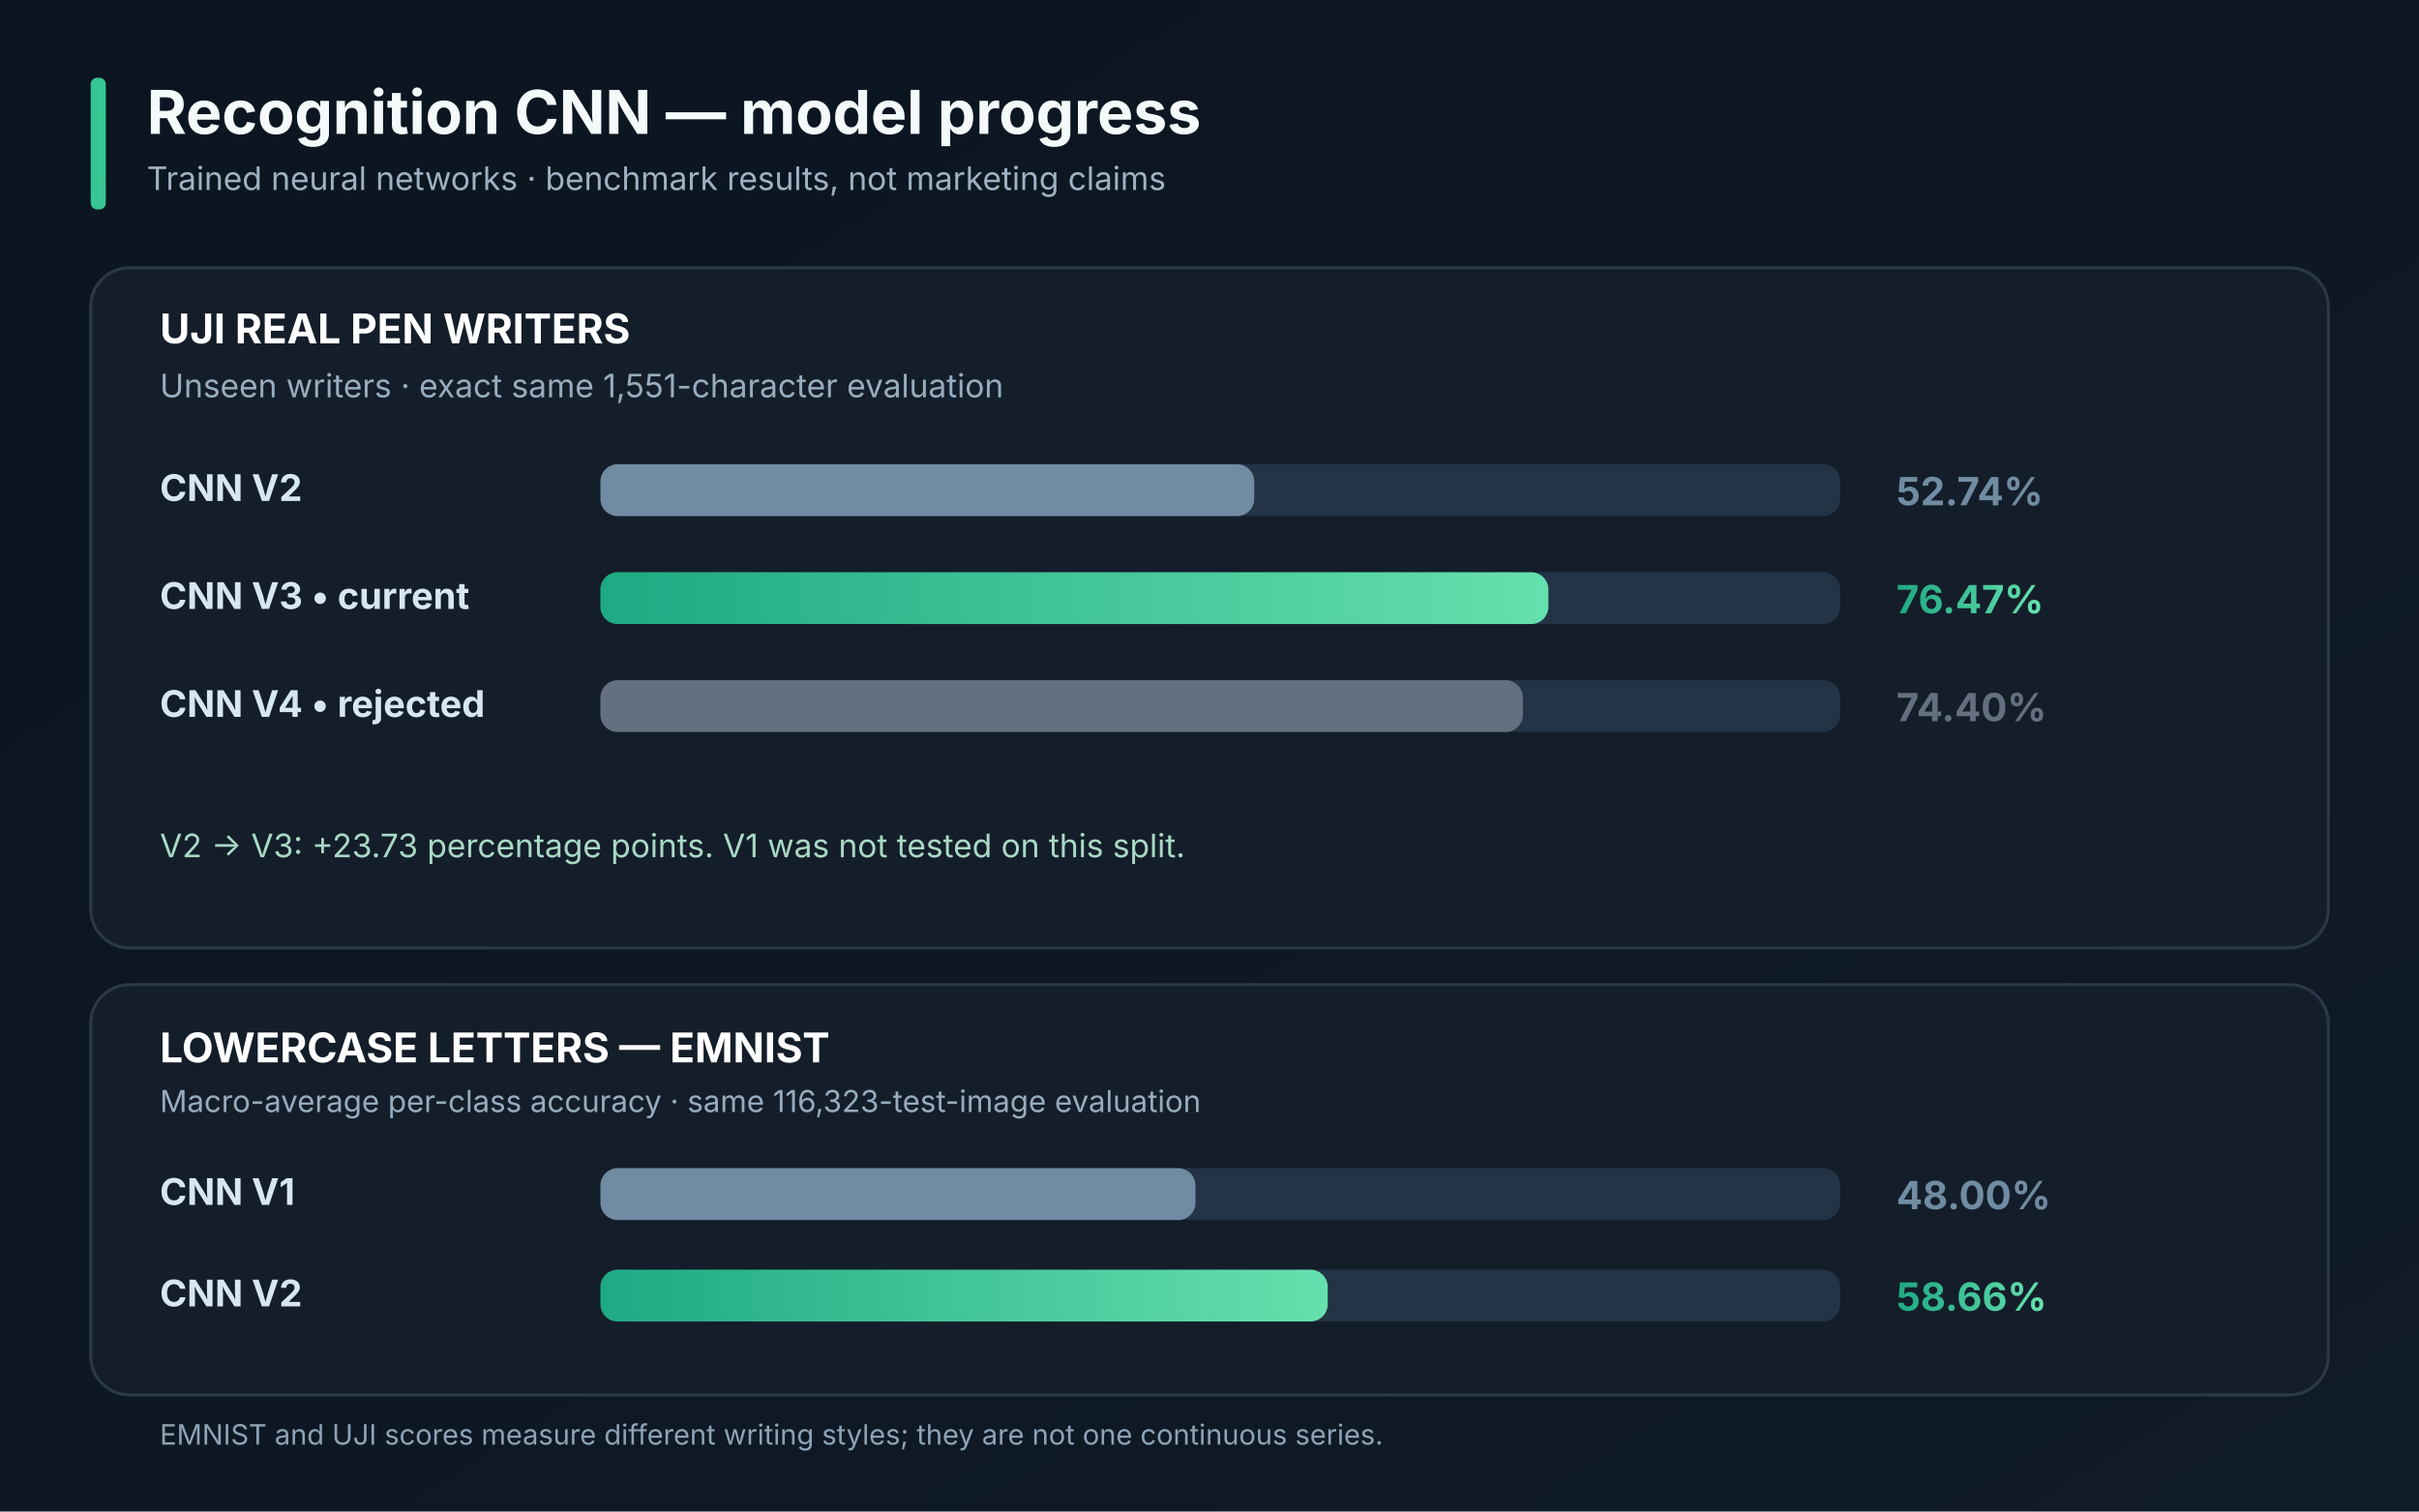
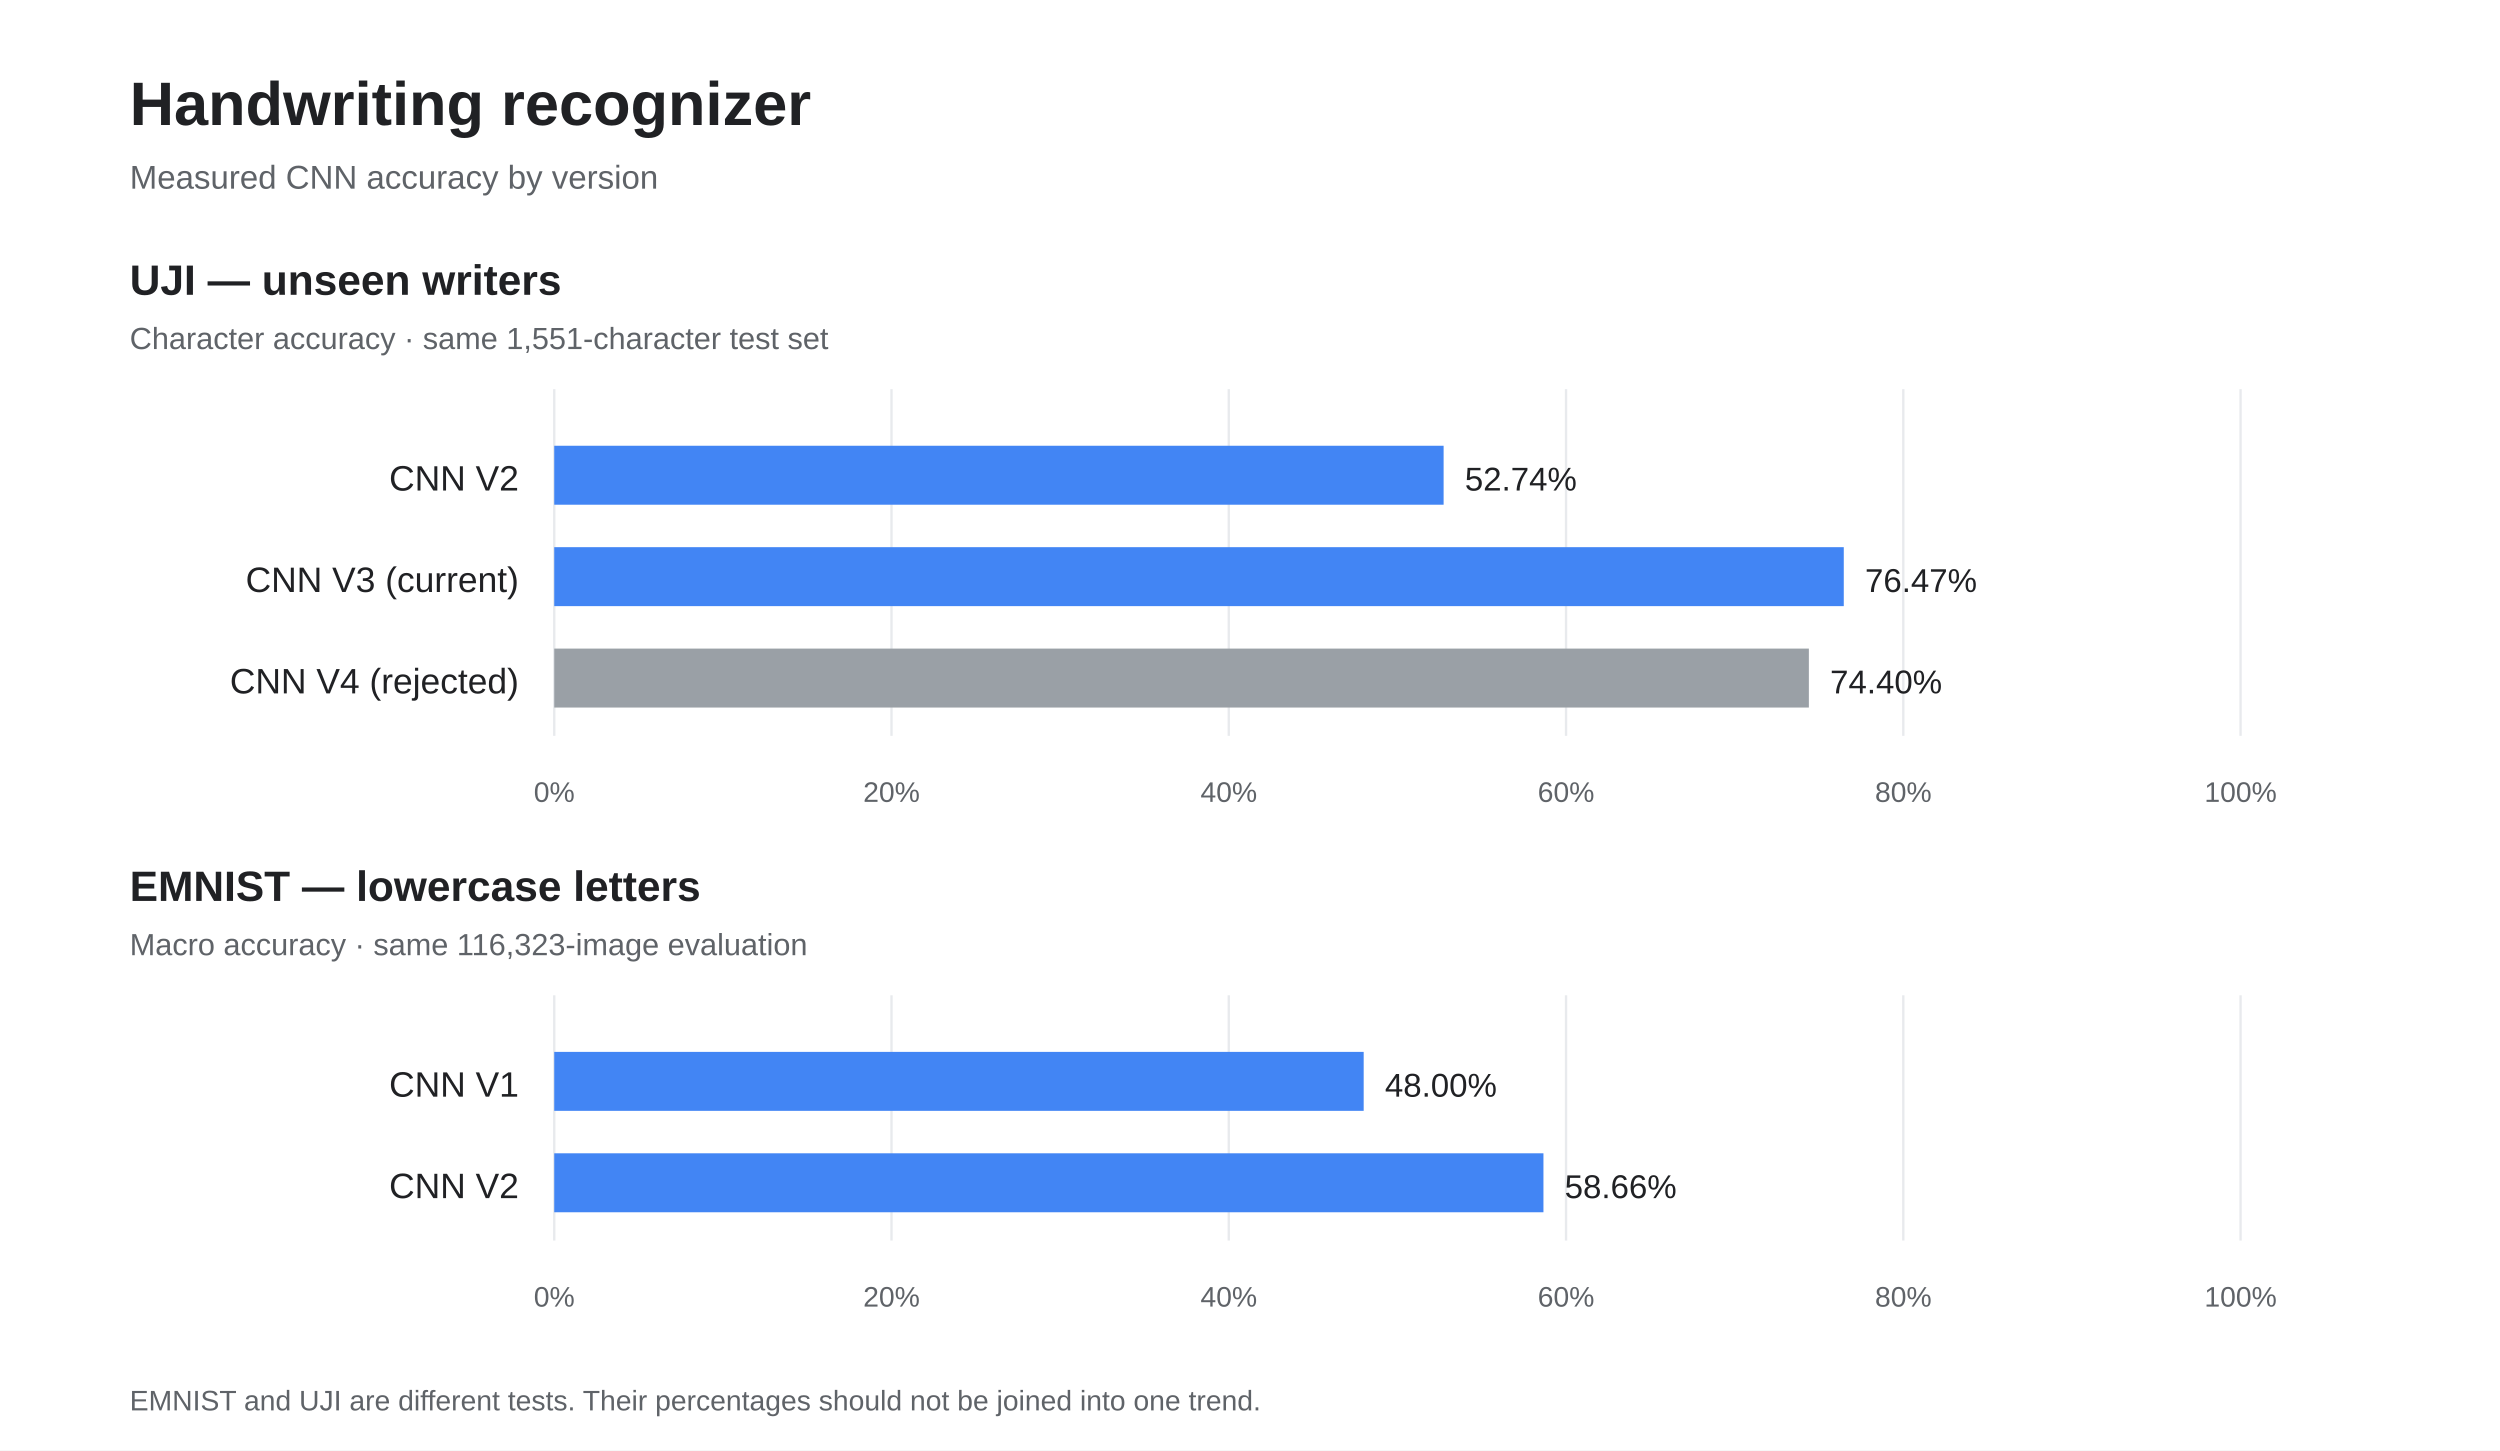
- <svg xmlns="http://www.w3.org/2000/svg" width="1120" height="700" viewBox="0 0 1120 700" role="img" aria-label="Recognition CNN — model progress">
-   <defs>
-     <linearGradient id="bg" x1="0" y1="0" x2="1" y2="1">
-       <stop stop-color="#0b1520" />
-       <stop offset="1" stop-color="#101b28" />
-     </linearGradient>
-     <linearGradient id="bar" x1="0" y1="0" x2="1" y2="0">
-       <stop stop-color="#1faa83" />
-       <stop offset="1" stop-color="#65e0ae" />
-     </linearGradient>
-   </defs>
-   <rect x="0" y="0" width="1120" height="700" rx="0" fill="url(#bg)" />
-   <rect x="42" y="36" width="7" height="61" rx="3" fill="#35c693" />
-   <text x="68" y="62" fill="#f3faf9" font-size="28" font-family="Inter,Segoe UI,Arial,sans-serif" font-weight="700">Recognition CNN — model progress</text>
-   <text x="68" y="88" fill="#9fb1c2" font-size="15" font-family="Inter,Segoe UI,Arial,sans-serif" font-weight="400">Trained neural networks · benchmark results, not marketing claims</text>
-   <rect x="42" y="124" width="1036" height="315" rx="18" fill="#141e2a" stroke="#2b3848" stroke-width="1.4" />
-   <text x="74" y="159" fill="#fff" font-size="19" font-family="Inter,Segoe UI,Arial,sans-serif" font-weight="700">UJI REAL PEN WRITERS</text>
-   <text x="74" y="184" fill="#98acbe" font-size="15" font-family="Inter,Segoe UI,Arial,sans-serif" font-weight="400">Unseen writers · exact same 1,551-character evaluation</text>
-   <text x="74" y="232" fill="#d7e6ef" font-size="17" font-family="Inter,Segoe UI,Arial,sans-serif" font-weight="700">CNN V2</text>
-   <rect x="278" y="215" width="574" height="24" rx="8" fill="#243447" />
-   <rect x="278" y="215" width="302.729" height="24" rx="8" fill="#708ca2" />
-   <text x="878" y="234" fill="#708ca2" font-size="18" font-family="Inter,Segoe UI,Arial,sans-serif" font-weight="700">52.74%</text>
-   <text x="74" y="282" fill="#d7e6ef" font-size="17" font-family="Inter,Segoe UI,Arial,sans-serif" font-weight="700">CNN V3  •  current</text>
-   <rect x="278" y="265" width="574" height="24" rx="8" fill="#243447" />
-   <rect x="278" y="265" width="438.919" height="24" rx="8" fill="url(#bar)" />
-   <text x="878" y="284" fill="url(#bar)" font-size="18" font-family="Inter,Segoe UI,Arial,sans-serif" font-weight="700">76.47%</text>
-   <text x="74" y="332" fill="#d7e6ef" font-size="17" font-family="Inter,Segoe UI,Arial,sans-serif" font-weight="700">CNN V4  •  rejected</text>
-   <rect x="278" y="315" width="574" height="24" rx="8" fill="#243447" />
-   <rect x="278" y="315" width="427.077" height="24" rx="8" fill="#647080" />
-   <text x="878" y="334" fill="#647080" font-size="18" font-family="Inter,Segoe UI,Arial,sans-serif" font-weight="700">74.40%</text>
-   <text x="74" y="397" fill="#a9d9c5" font-size="15" font-family="Inter,Segoe UI,Arial,sans-serif" font-weight="400">V2 → V3: +23.73 percentage points. V1 was not tested on this split.</text>
-   <rect x="42" y="456" width="1036" height="190" rx="18" fill="#141e2a" stroke="#2b3848" stroke-width="1.4" />
-   <text x="74" y="492" fill="#fff" font-size="19" font-family="Inter,Segoe UI,Arial,sans-serif" font-weight="700">LOWERCASE LETTERS — EMNIST</text>
-   <text x="74" y="515" fill="#98acbe" font-size="14" font-family="Inter,Segoe UI,Arial,sans-serif" font-weight="400">Macro-average per-class accuracy · same 116,323-test-image evaluation</text>
-   <text x="74" y="558" fill="#d7e6ef" font-size="17" font-family="Inter,Segoe UI,Arial,sans-serif" font-weight="700">CNN V1</text>
-   <rect x="278" y="541" width="574" height="24" rx="8" fill="#243447" />
-   <rect x="278" y="541" width="275.51" height="24" rx="8" fill="#708ca2" />
-   <text x="878" y="560" fill="#708ca2" font-size="18" font-family="Inter,Segoe UI,Arial,sans-serif" font-weight="700">48.00%</text>
-   <text x="74" y="605" fill="#d7e6ef" font-size="17" font-family="Inter,Segoe UI,Arial,sans-serif" font-weight="700">CNN V2</text>
-   <rect x="278" y="588" width="574" height="24" rx="8" fill="#243447" />
-   <rect x="278" y="588" width="336.732" height="24" rx="8" fill="url(#bar)" />
-   <text x="878" y="607" fill="url(#bar)" font-size="18" font-family="Inter,Segoe UI,Arial,sans-serif" font-weight="700">58.66%</text>
-   <text x="74" y="669" fill="#8ea3b6" font-size="13" font-family="Inter,Segoe UI,Arial,sans-serif" font-weight="400">EMNIST and UJI scores measure different writing styles; they are not one continuous series.</text>
+ <svg xmlns="http://www.w3.org/2000/svg" width="1060" height="615" viewBox="0 0 1060 615" role="img" aria-label="Handwriting recognizer">
+   <rect width="1060" height="615" fill="#ffffff" />
+   <text x="55" y="53" font-family="Arial,Helvetica,sans-serif" font-size="26" font-weight="600" fill="#202124">Handwriting recognizer</text>
+   <text x="55" y="80" font-family="Arial,Helvetica,sans-serif" font-size="14" fill="#5f6368">Measured CNN accuracy by version</text>
+   <text x="55" y="125" font-family="Arial,Helvetica,sans-serif" font-size="18" font-weight="600" fill="#202124">UJI — unseen writers</text>
+   <text x="55" y="148" font-family="Arial,Helvetica,sans-serif" font-size="13" fill="#5f6368">Character accuracy · same 1,551-character test set</text>
+   <line x1="235" y1="165" x2="235" y2="312" stroke="#e8eaed" stroke-width="1" />
+   <text x="235" y="340" text-anchor="middle" font-family="Arial,Helvetica,sans-serif" font-size="12" fill="#5f6368">0%</text>
+   <line x1="378" y1="165" x2="378" y2="312" stroke="#e8eaed" stroke-width="1" />
+   <text x="378" y="340" text-anchor="middle" font-family="Arial,Helvetica,sans-serif" font-size="12" fill="#5f6368">20%</text>
+   <line x1="521" y1="165" x2="521" y2="312" stroke="#e8eaed" stroke-width="1" />
+   <text x="521" y="340" text-anchor="middle" font-family="Arial,Helvetica,sans-serif" font-size="12" fill="#5f6368">40%</text>
+   <line x1="664" y1="165" x2="664" y2="312" stroke="#e8eaed" stroke-width="1" />
+   <text x="664" y="340" text-anchor="middle" font-family="Arial,Helvetica,sans-serif" font-size="12" fill="#5f6368">60%</text>
+   <line x1="807" y1="165" x2="807" y2="312" stroke="#e8eaed" stroke-width="1" />
+   <text x="807" y="340" text-anchor="middle" font-family="Arial,Helvetica,sans-serif" font-size="12" fill="#5f6368">80%</text>
+   <line x1="950" y1="165" x2="950" y2="312" stroke="#e8eaed" stroke-width="1" />
+   <text x="950" y="340" text-anchor="middle" font-family="Arial,Helvetica,sans-serif" font-size="12" fill="#5f6368">100%</text>
+   <text x="220" y="208" text-anchor="end" font-family="Arial,Helvetica,sans-serif" font-size="15" fill="#202124">CNN V2</text>
+   <rect x="235" y="189" width="377.09" height="25" fill="#4285f4" />
+   <text x="621.091" y="208" font-family="Arial,Helvetica,sans-serif" font-size="14" fill="#202124">52.74%</text>
+   <text x="220" y="251" text-anchor="end" font-family="Arial,Helvetica,sans-serif" font-size="15" fill="#202124">CNN V3 (current)</text>
+   <rect x="235" y="232" width="546.76" height="25" fill="#4285f4" />
+   <text x="790.76" y="251" font-family="Arial,Helvetica,sans-serif" font-size="14" fill="#202124">76.47%</text>
+   <text x="220" y="294" text-anchor="end" font-family="Arial,Helvetica,sans-serif" font-size="15" fill="#202124">CNN V4 (rejected)</text>
+   <rect x="235" y="275" width="531.96" height="25" fill="#9aa0a6" />
+   <text x="775.96" y="294" font-family="Arial,Helvetica,sans-serif" font-size="14" fill="#202124">74.40%</text>
+   <text x="55" y="382" font-family="Arial,Helvetica,sans-serif" font-size="18" font-weight="600" fill="#202124">EMNIST — lowercase letters</text>
+   <text x="55" y="405" font-family="Arial,Helvetica,sans-serif" font-size="13" fill="#5f6368">Macro accuracy · same 116,323-image evaluation</text>
+   <line x1="235" y1="422" x2="235" y2="526" stroke="#e8eaed" stroke-width="1" />
+   <text x="235" y="554" text-anchor="middle" font-family="Arial,Helvetica,sans-serif" font-size="12" fill="#5f6368">0%</text>
+   <line x1="378" y1="422" x2="378" y2="526" stroke="#e8eaed" stroke-width="1" />
+   <text x="378" y="554" text-anchor="middle" font-family="Arial,Helvetica,sans-serif" font-size="12" fill="#5f6368">20%</text>
+   <line x1="521" y1="422" x2="521" y2="526" stroke="#e8eaed" stroke-width="1" />
+   <text x="521" y="554" text-anchor="middle" font-family="Arial,Helvetica,sans-serif" font-size="12" fill="#5f6368">40%</text>
+   <line x1="664" y1="422" x2="664" y2="526" stroke="#e8eaed" stroke-width="1" />
+   <text x="664" y="554" text-anchor="middle" font-family="Arial,Helvetica,sans-serif" font-size="12" fill="#5f6368">60%</text>
+   <line x1="807" y1="422" x2="807" y2="526" stroke="#e8eaed" stroke-width="1" />
+   <text x="807" y="554" text-anchor="middle" font-family="Arial,Helvetica,sans-serif" font-size="12" fill="#5f6368">80%</text>
+   <line x1="950" y1="422" x2="950" y2="526" stroke="#e8eaed" stroke-width="1" />
+   <text x="950" y="554" text-anchor="middle" font-family="Arial,Helvetica,sans-serif" font-size="12" fill="#5f6368">100%</text>
+   <text x="220" y="465" text-anchor="end" font-family="Arial,Helvetica,sans-serif" font-size="15" fill="#202124">CNN V1</text>
+   <rect x="235" y="446" width="343.20" height="25" fill="#4285f4" />
+   <text x="587.2" y="465" font-family="Arial,Helvetica,sans-serif" font-size="14" fill="#202124">48.00%</text>
+   <text x="220" y="508" text-anchor="end" font-family="Arial,Helvetica,sans-serif" font-size="15" fill="#202124">CNN V2</text>
+   <rect x="235" y="489" width="419.42" height="25" fill="#4285f4" />
+   <text x="663.419" y="508" font-family="Arial,Helvetica,sans-serif" font-size="14" fill="#202124">58.66%</text>
+   <text x="55" y="598" font-family="Arial,Helvetica,sans-serif" font-size="12" fill="#5f6368">EMNIST and UJI are different tests. Their percentages should not be joined into one trend.</text>
</svg>
